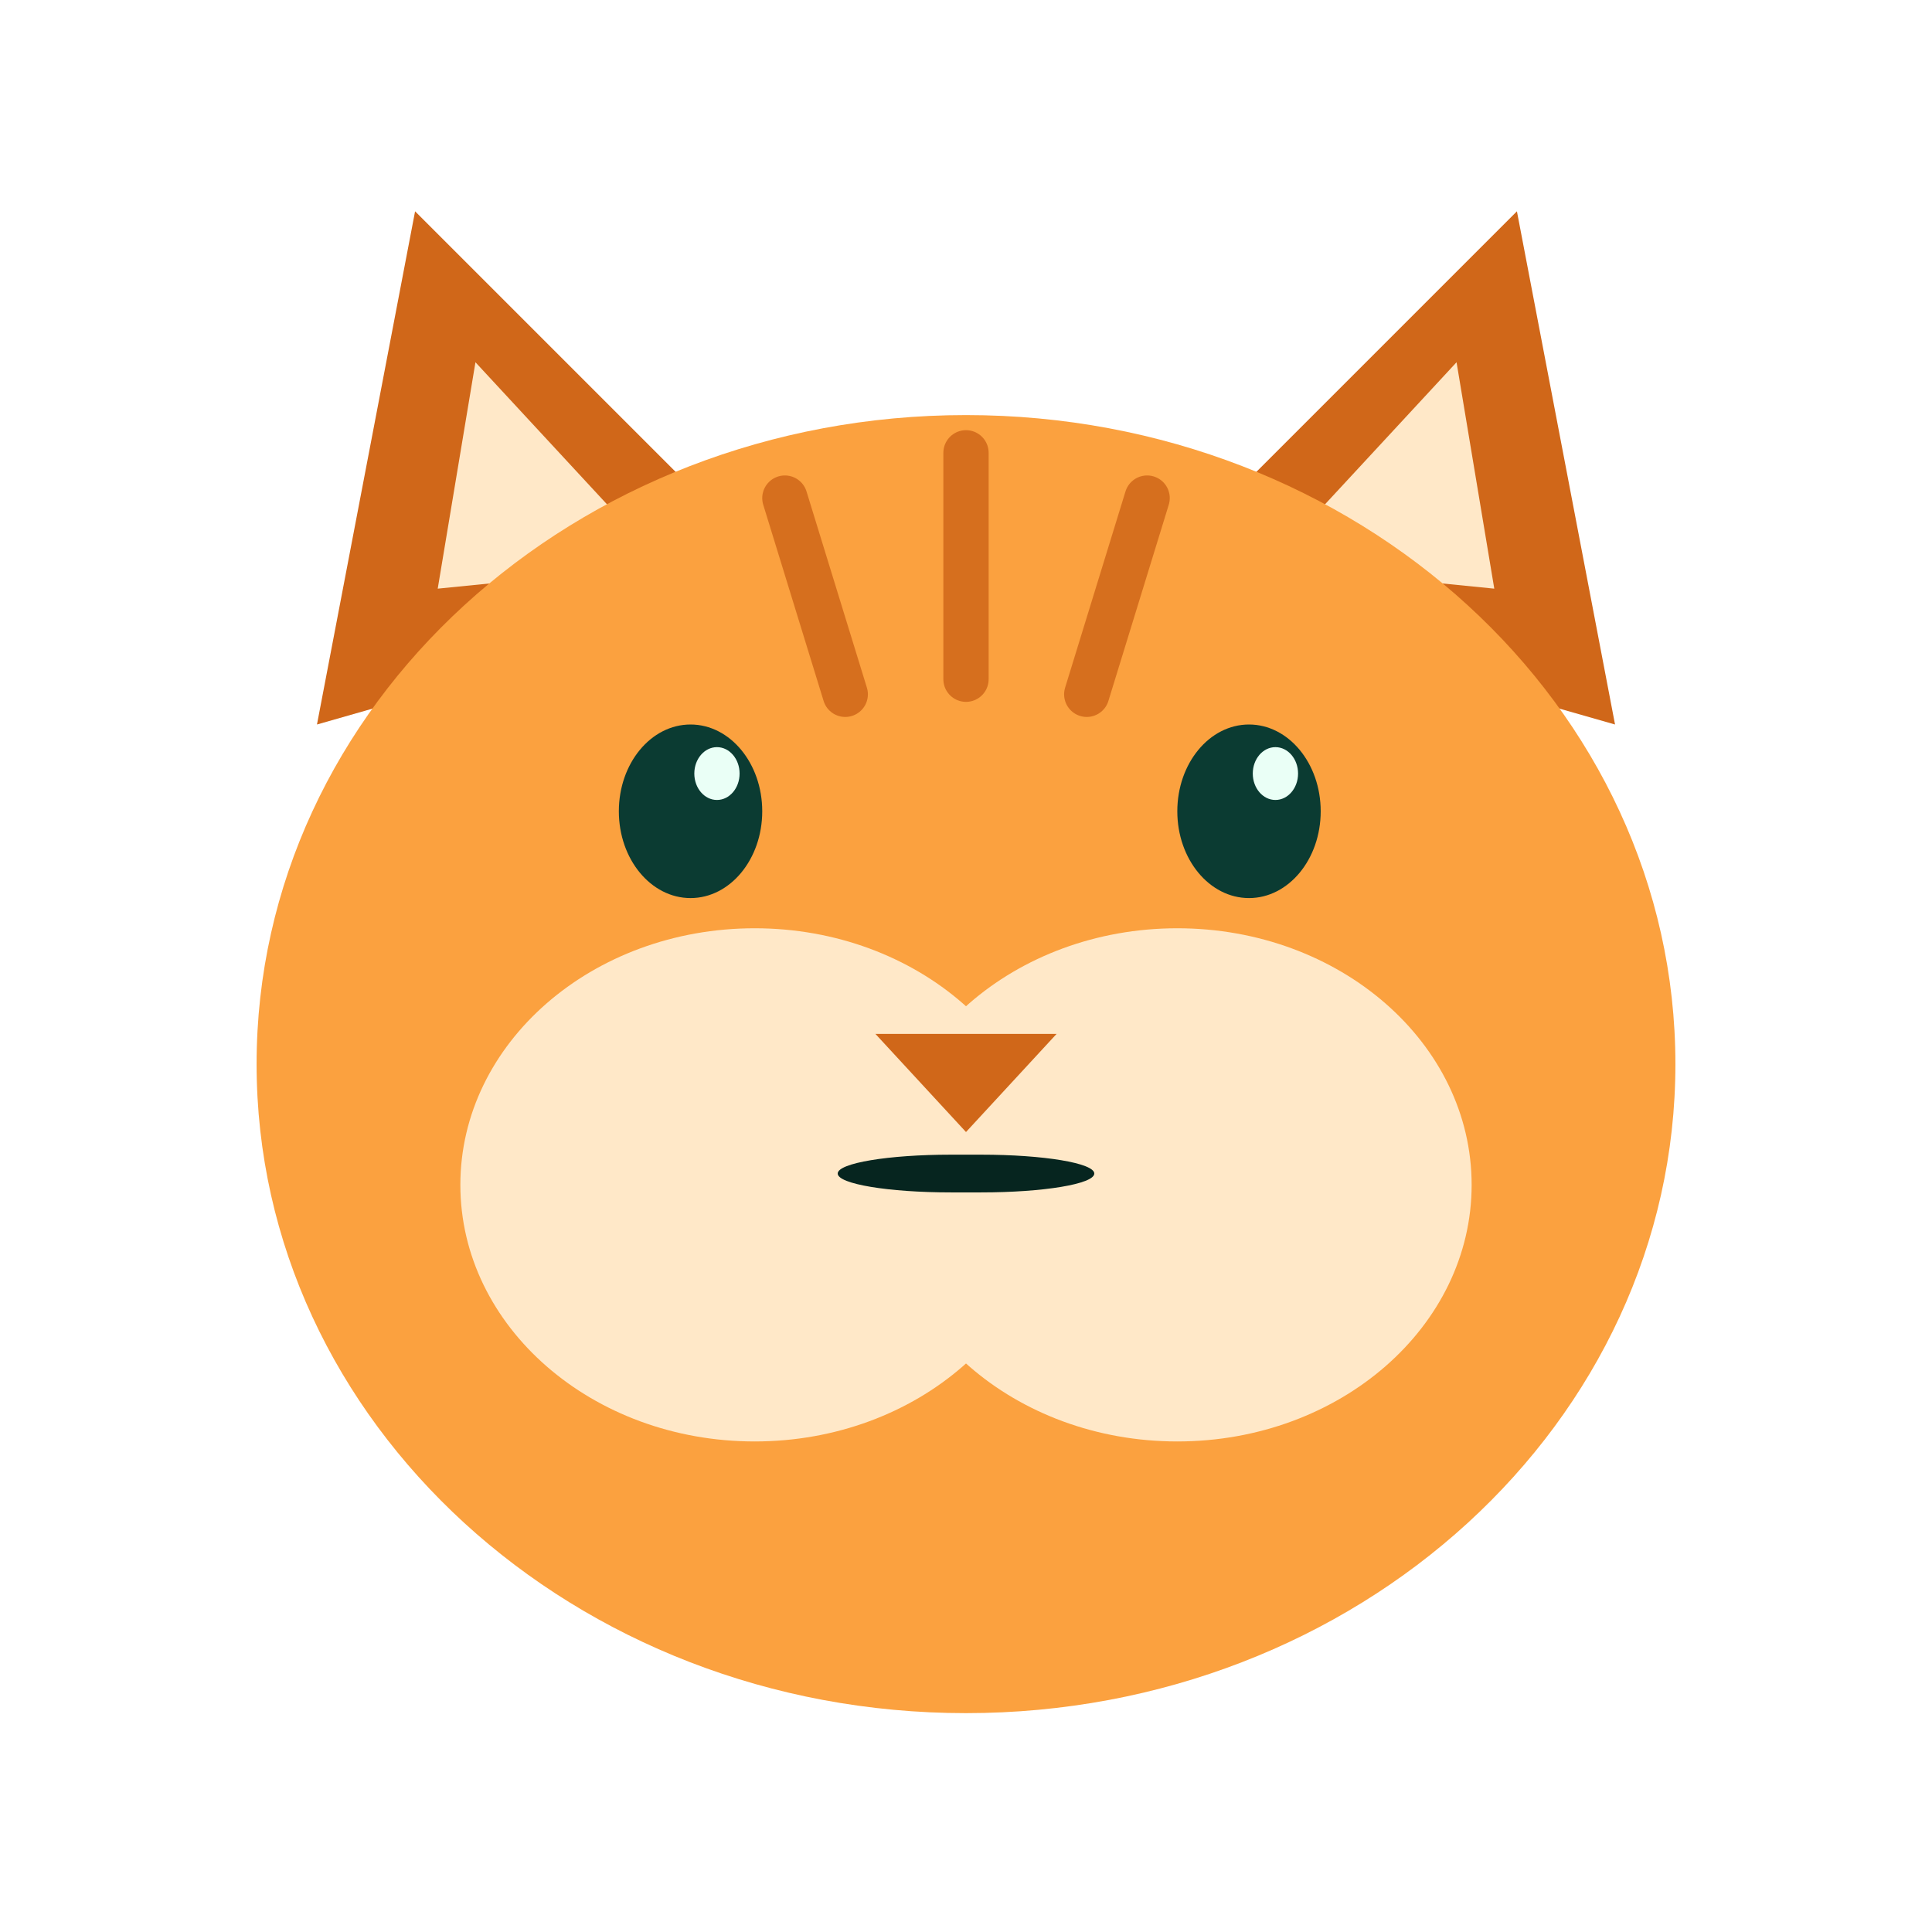
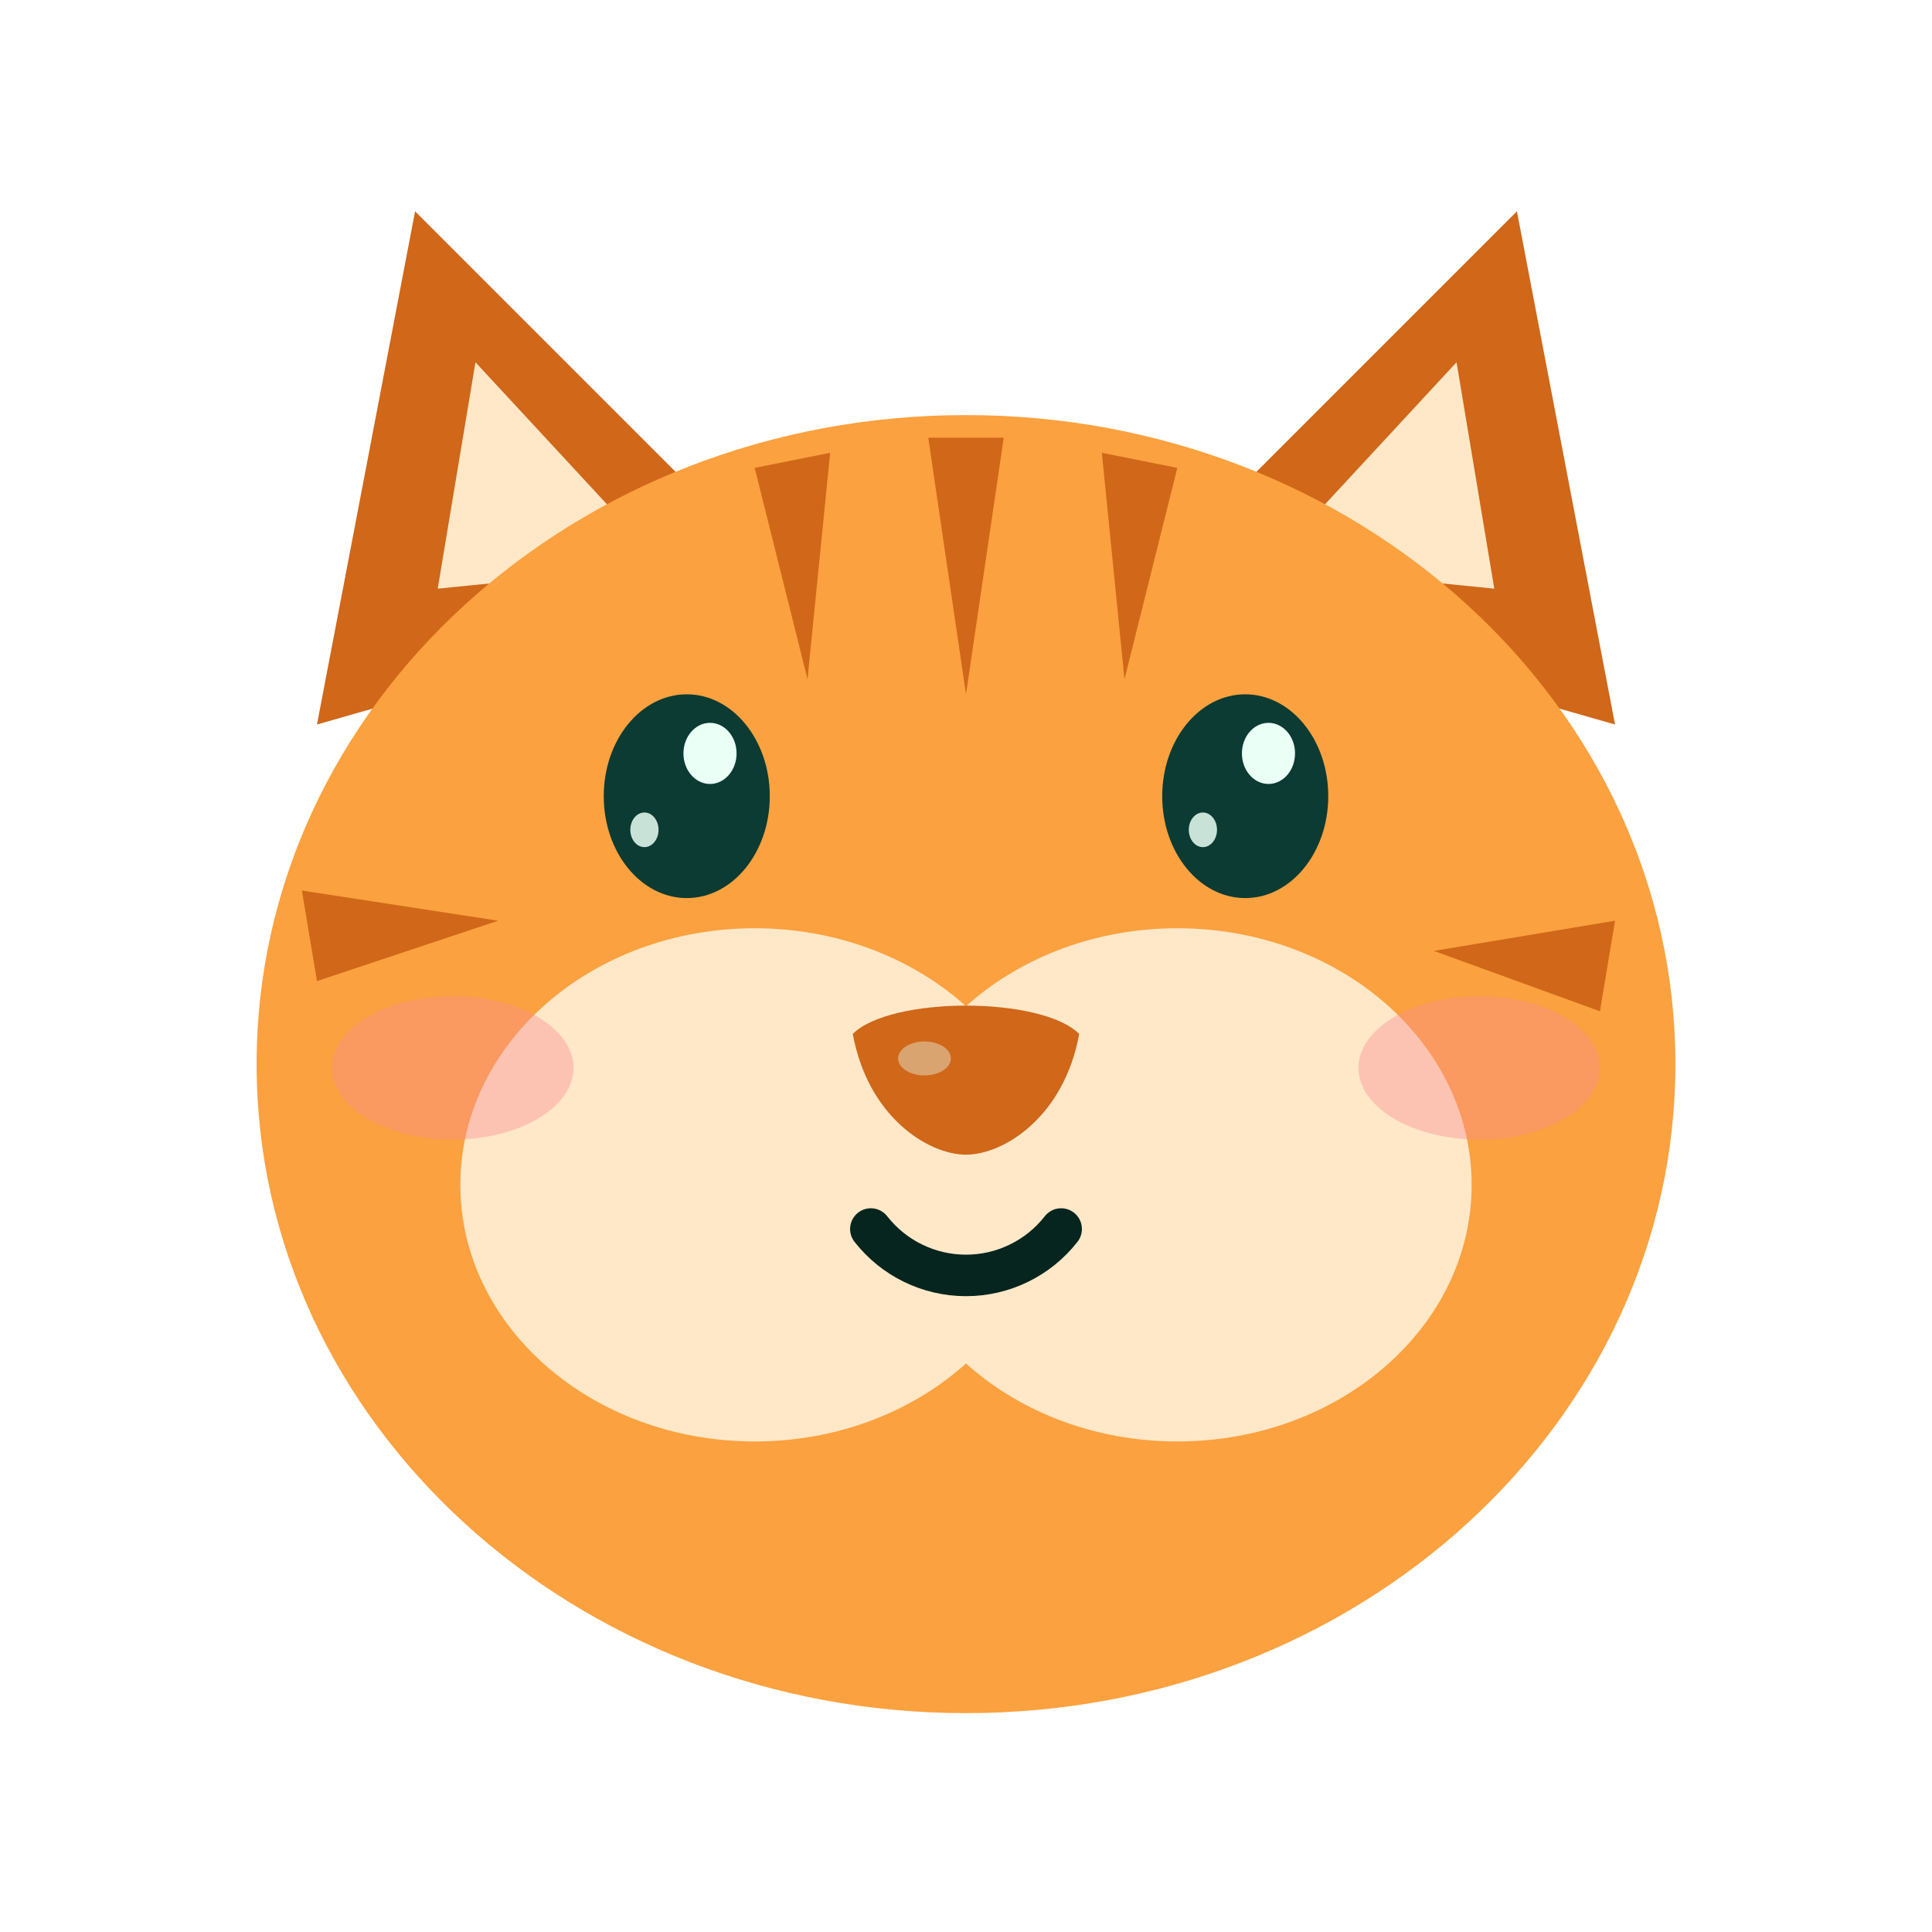
<svg xmlns="http://www.w3.org/2000/svg" viewBox="0 0 256 256" width="256" height="256" role="img" aria-hidden="true">
  <polygon points="42,96 55,28 105,78" fill="#d06719" />
  <polygon points="151,78 201,28 214,96" fill="#d06719" />
  <polygon points="58,78 63,48 88,75" fill="#ffe8c8" />
  <polygon points="168,75 193,48 198,78" fill="#ffe8c8" />
  <ellipse cx="128" cy="141" rx="94" ry="86" fill="#fba13f" />
  <ellipse cx="100" cy="157" rx="39" ry="34" fill="#ffe8c8" />
  <ellipse cx="156" cy="157" rx="39" ry="34" fill="#ffe8c8" />
-   <ellipse cx="91.5" cy="107.5" rx="9.5" ry="11.5" fill="#0b3b32" />
-   <ellipse cx="165.5" cy="107.5" rx="9.5" ry="11.5" fill="#0b3b32" />
-   <ellipse cx="95" cy="102.5" rx="3" ry="3.5" fill="#eafff6" />
-   <ellipse cx="169" cy="102.5" rx="3" ry="3.5" fill="#eafff6" />
-   <polyline points="128,60 128,90" fill="none" stroke="#d06719" stroke-opacity="0.850" stroke-width="6" stroke-linecap="round" stroke-linejoin="round" />
-   <polyline points="104,66 112,92" fill="none" stroke="#d06719" stroke-opacity="0.850" stroke-width="6" stroke-linecap="round" stroke-linejoin="round" />
-   <polyline points="152,66 144,92" fill="none" stroke="#d06719" stroke-opacity="0.850" stroke-width="6" stroke-linecap="round" stroke-linejoin="round" />
-   <polygon points="116,137 140,137 128,150" fill="#d06719" />
-   <rect x="111" y="153" width="34" height="5" rx="15" ry="2.5" fill="#06251f" />
+   <ellipse cx="60" cy="141.5" rx="16" ry="9.5" fill="#f88c92" fill-opacity="0.400" />
+   <ellipse cx="196" cy="141.5" rx="16" ry="9.5" fill="#f88c92" fill-opacity="0.400" />
+   <ellipse cx="91" cy="105.5" rx="11" ry="13.5" fill="#0b3b32" />
+   <ellipse cx="165" cy="105.5" rx="11" ry="13.5" fill="#0b3b32" />
+   <ellipse cx="94.08" cy="99.83" rx="3.52" ry="4.05" fill="#eafff6" />
+   <ellipse cx="85.39" cy="109.955" rx="1.87" ry="2.295" fill="#eafff6" fill-opacity="0.850" />
+   <ellipse cx="168.08" cy="99.83" rx="3.52" ry="4.05" fill="#eafff6" />
+   <ellipse cx="159.39" cy="109.955" rx="1.87" ry="2.295" fill="#eafff6" fill-opacity="0.850" />
+   <polygon points="123,58 133,58 128,92" fill="#d06719" />
+   <polygon points="100,62 110,60 107,90" fill="#d06719" />
+   <polygon points="146,60 156,62 149,90" fill="#d06719" />
+   <polygon points="40,118 66,122 42,130" fill="#d06719" />
+   <polygon points="214,122 190,126 212,134" fill="#d06719" />
+   <path d="M113 137 C118 132 138 132 143 137 C141 148 133 153 128 153 C123 153 115 148 113 137 Z" fill="#d06719" />
+   <ellipse cx="122.5" cy="140.25" rx="3.5" ry="2.25" fill="#eafff6" fill-opacity="0.400" />
+   <path d="M140.608 162.851 A16 16 0 0 1 115.392 162.851" fill="none" stroke="#06251f" stroke-width="5.5" stroke-linecap="round" />
</svg>
